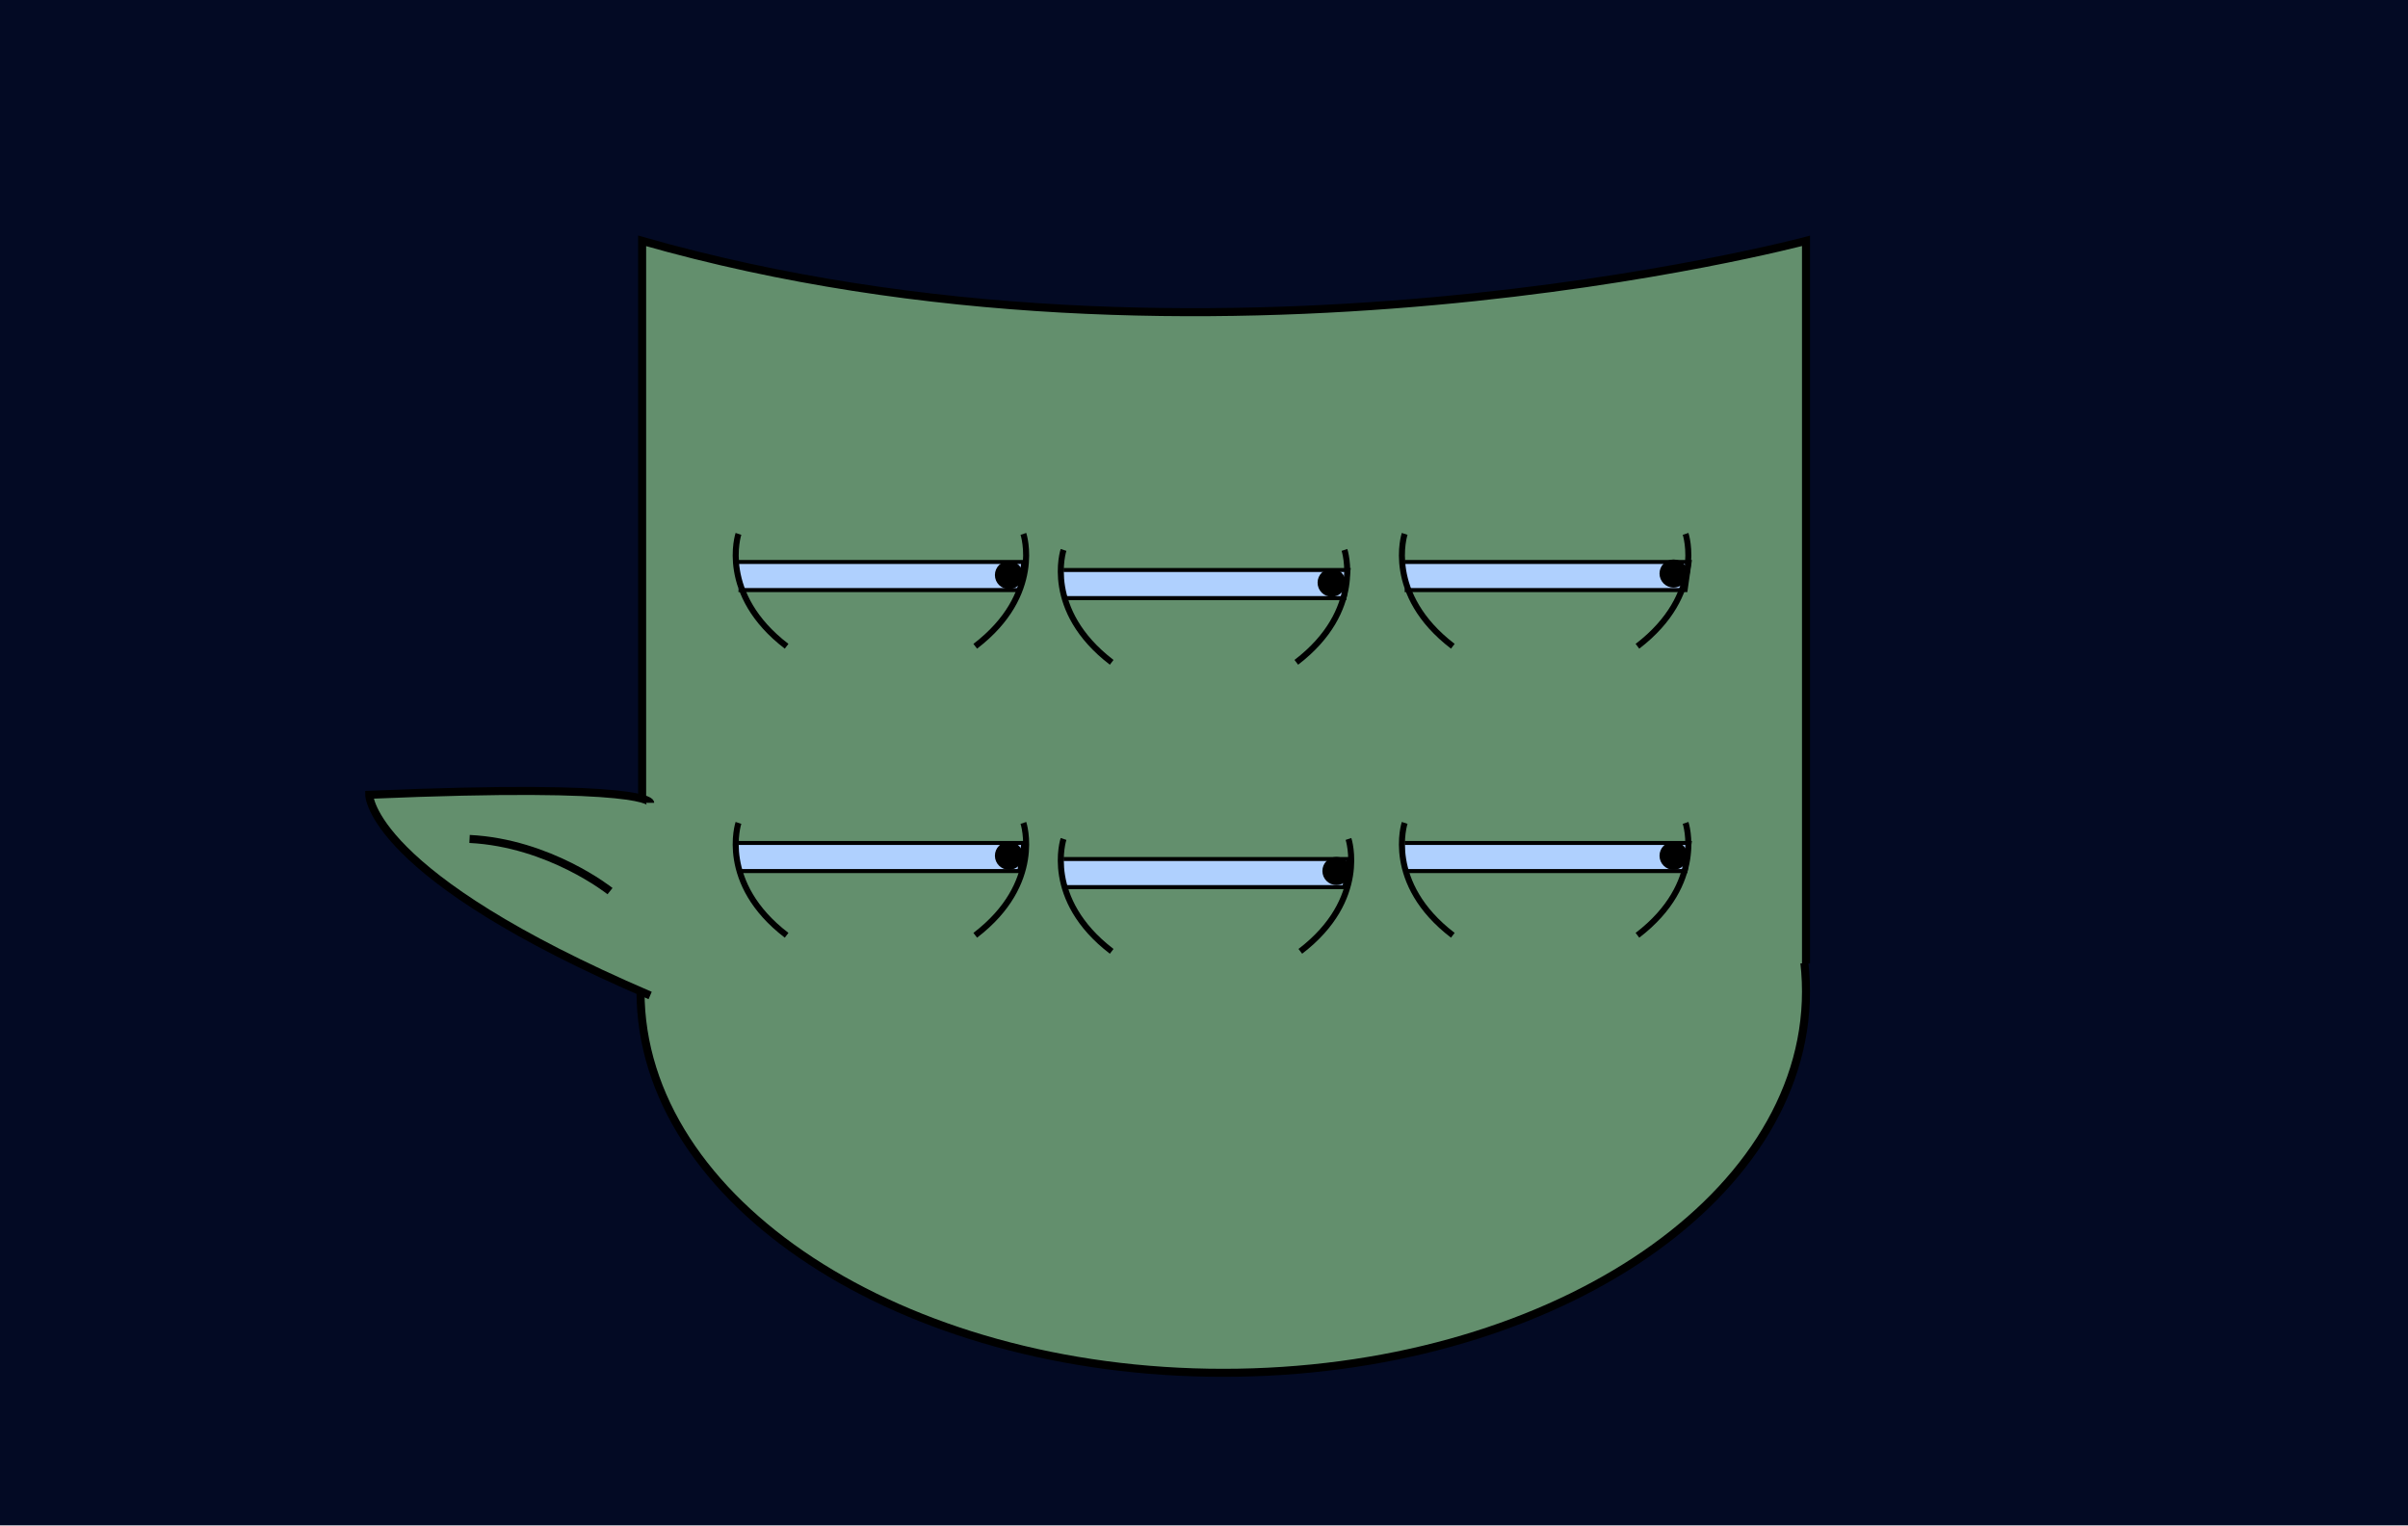
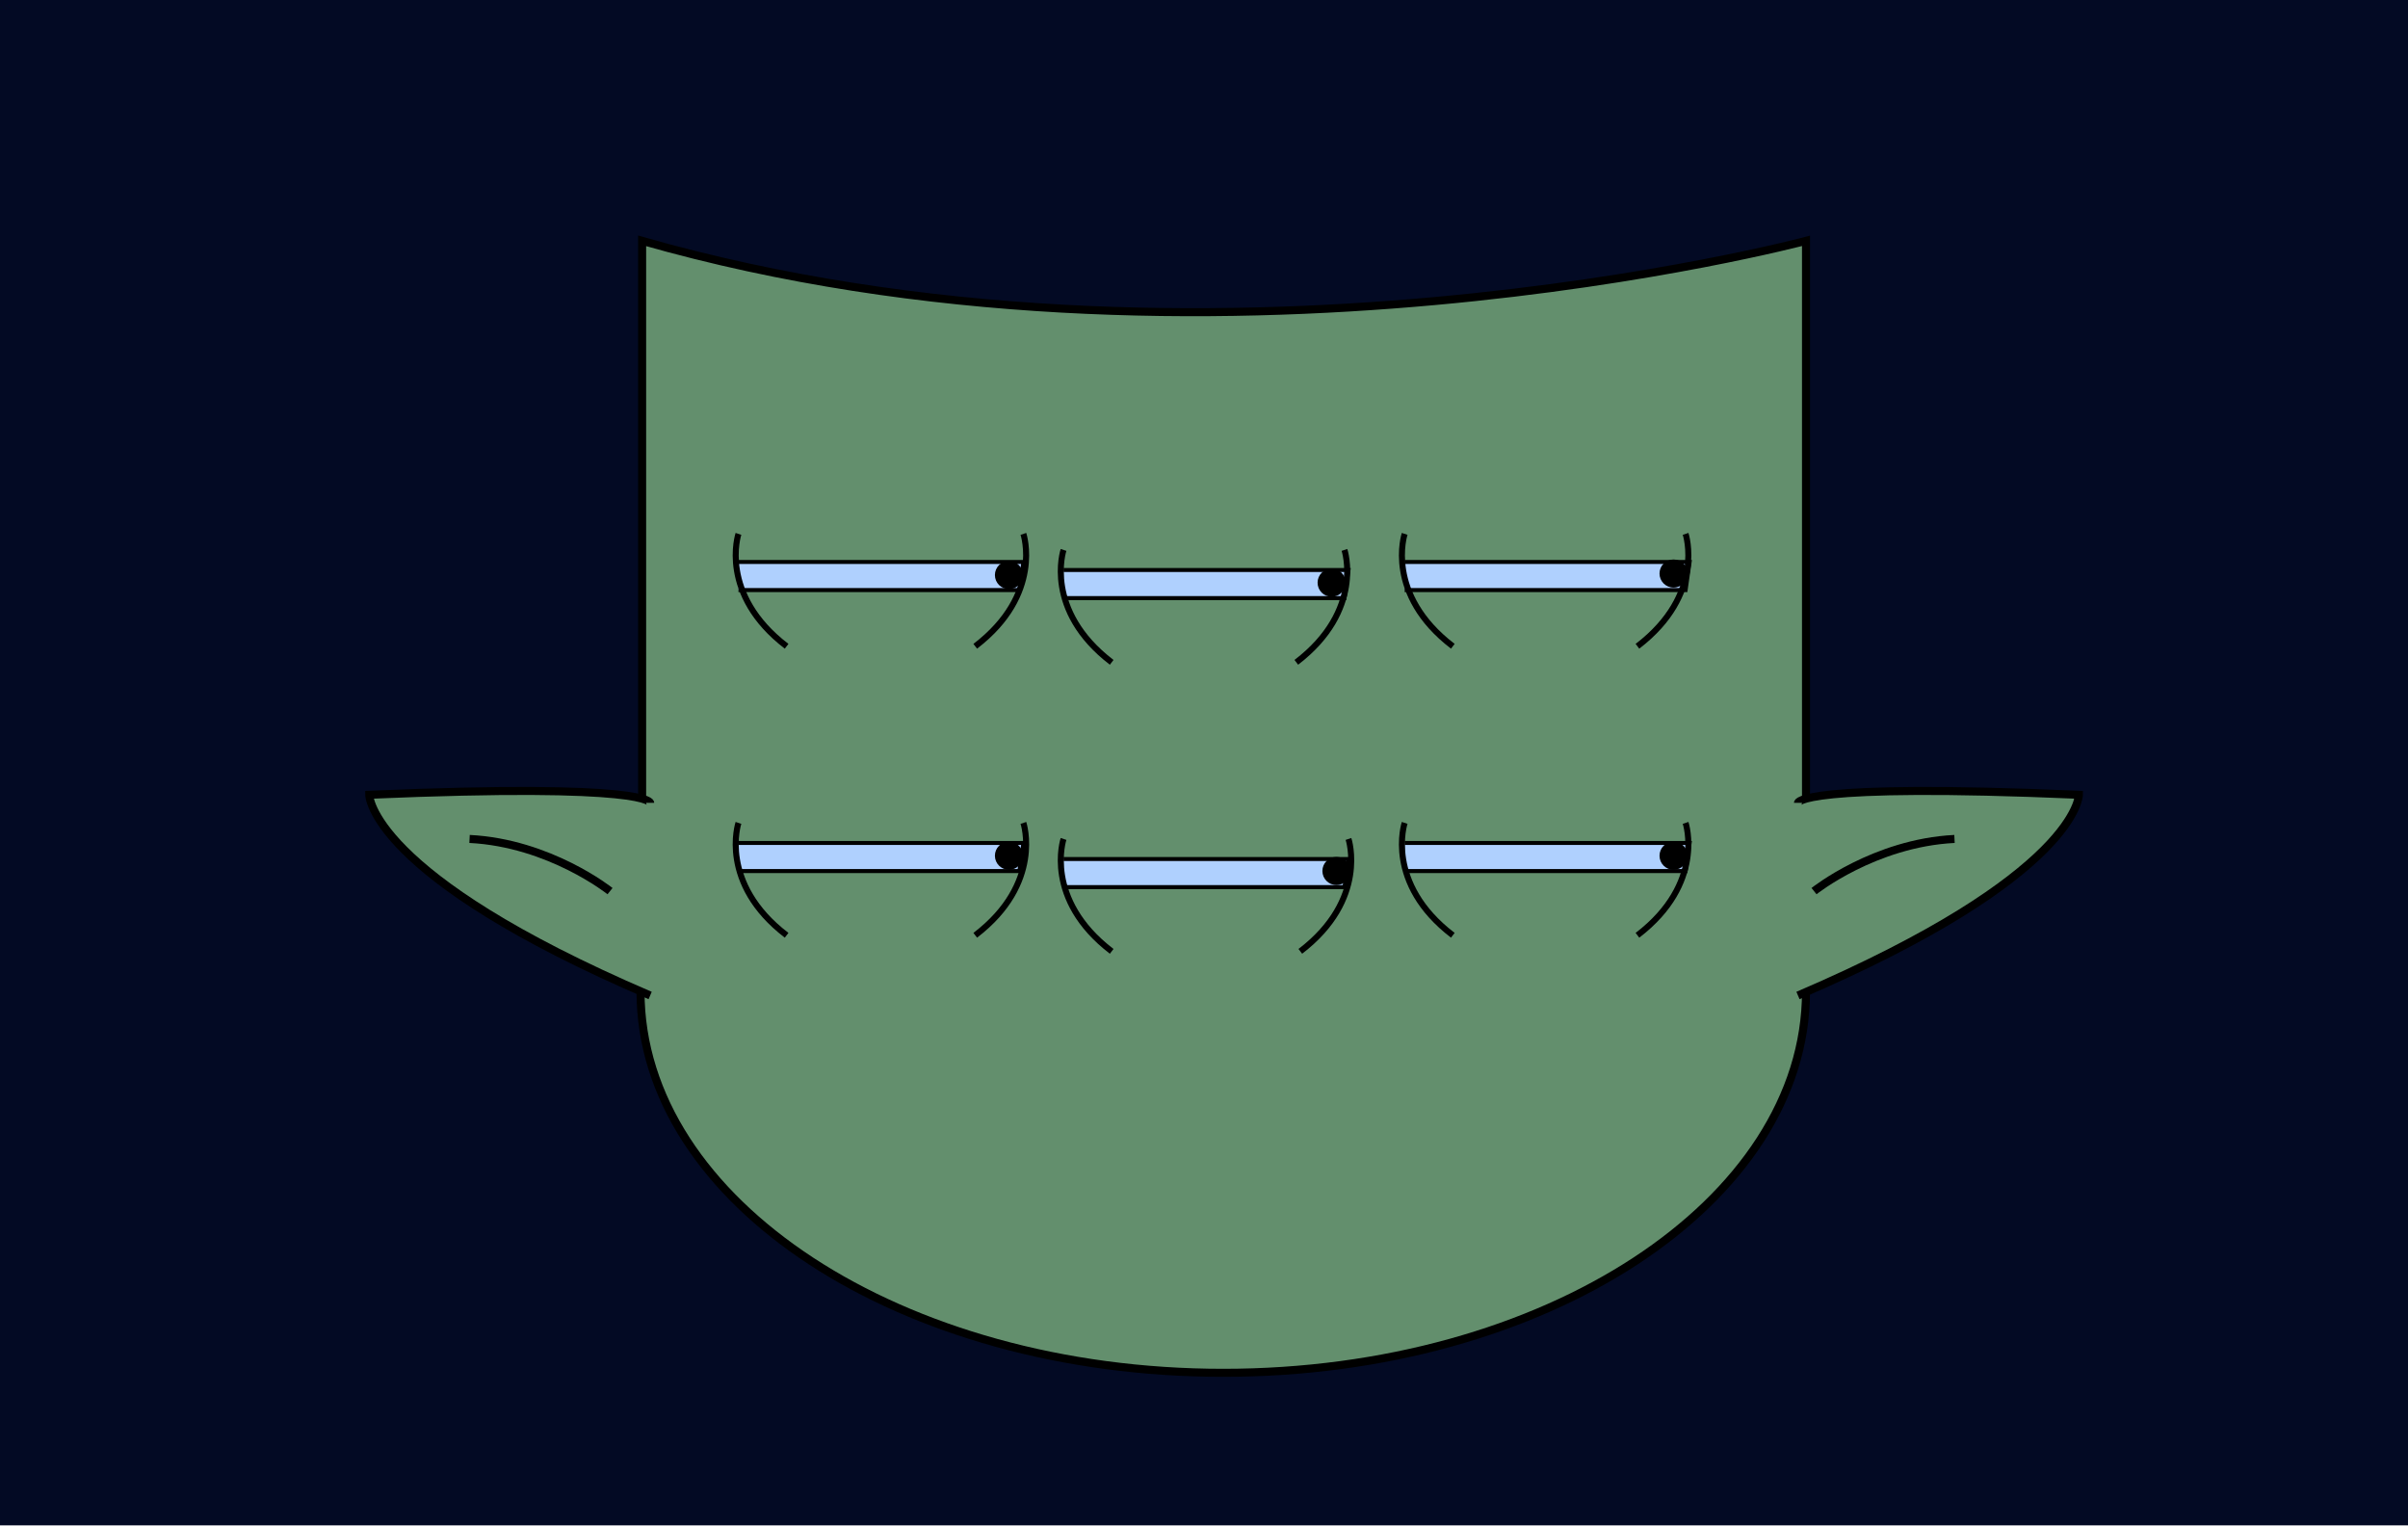
<svg xmlns="http://www.w3.org/2000/svg" height="400" viewBox="0 0 600 380" preserveAspectRatio="xMinYMin meet">
  <rect width="100%" height="100%" fill="#030a24" />
  <g>
    <ellipse rx="24.2%" ry="25%" cx="50.8%" cy="65%" fill="#638F6D" stroke="black" stroke-width="2" />
    <path d="M 450 240       c 0 0, 0 0, 0 -180       c 0 0, -150 40, -290 0       c 0 0 , 0 0, 0 180       " stroke="black" stroke-width="2" fill="#638F6D" />
  </g>
  <g>
    <path d="M 184 140       c 0 0, 0 0, 71 0       c 0 0, 0 0, -1 7       c 0 0, 0 0, -70 0       x        " stroke="black" fill="#AFD0FE" />
    <path d="M 255 133       c 0 0, 5 15, -12 28        " stroke="black" stroke-width="1.5" fill="none" />
    <path d="M 184 133       c 0 0, -5 15, 12 28        " stroke="black" stroke-width="1.5" fill="none" />
    <circle r="3.5" cx="41.9%" cy="37.7%" fill="black" />
  </g>
  <g>
    <path d="M 184 210        c 0 0, 0 0, 71 0        c 0 0, 0 0, -1 7        c 0 0, 0 0, -70 0        x         " stroke="black" fill="#AFD0FE" />
    <path d="M 255 205        c 0 0, 5 15, -12 28         " stroke="black" stroke-width="1.5" fill="none" />
    <path d="M 184 205        c 0 0, -5 15, 12 28         " stroke="black" stroke-width="1.5" fill="none" />
    <circle r="3.5" cx="41.9%" cy="56.1%" fill="black" />
  </g>
  <g>
    <path d="M 265 142       c 0 0, 0 0, 71 0       c 0 0, 0 0, -1 7       c 0 0, 0 0, -70 0       x        " stroke="black" fill="#AFD0FE" />
    <path d="M 335 137       c 0 0, 5 15, -12 28        " stroke="black" stroke-width="1.5" fill="none" />
    <path d="M 265 137       c 0 0, -5 15, 12 28        " stroke="black" stroke-width="1.5" fill="none" />
    <circle r="3.5" cx="55.3%" cy="38.2%" fill="black" />
  </g>
  <g>
    <path d="M 265 214        c 0 0, 0 0, 71 0        c 0 0, 0 0, -1 7        c 0 0, 0 0, -70 0        x         " stroke="black" fill="#AFD0FE" />
    <path d="M 336 209        c 0 0, 5 15, -12 28         " stroke="black" stroke-width="1.5" fill="none" />
    <path d="M 265 209        c 0 0, -5 15, 12 28         " stroke="black" stroke-width="1.5" fill="none" />
    <circle r="3.5" cx="55.5%" cy="57.1%" fill="black" />
  </g>
  <g>
    <path d="M 350 140       c 0 0, 0 0, 71 0       c 0 0, 0 0, -1 7       c 0 0, 0 0, -70 0       x        " stroke="black" fill="#AFD0FE" />
    <path d="M 420 133       c 0 0, 5 15, -12 28        " stroke="black" stroke-width="1.5" fill="none" />
    <path d="M 350 133       c 0 0, -5 15, 12 28        " stroke="black" stroke-width="1.5" fill="none" />
    <circle r="3.5" cx="69.5%" cy="37.6%" fill="black" />
  </g>
  <g>
    <path d="M 350 210        c 0 0, 0 0, 71 0        c 0 0, 0 0, -1 7        c 0 0, 0 0, -70 0        x         " stroke="black" fill="#AFD0FE" />
    <path d="M 420 205        c 0 0, 5 15, -12 28         " stroke="black" stroke-width="1.5" fill="none" />
    <path d="M 350 205        c 0 0, -5 15, 12 28         " stroke="black" stroke-width="1.5" fill="none" />
    <circle r="3.5" cx="69.5%" cy="56.1%" fill="black" />
  </g>
  <path d="M 162 200      c 0 0, 0 -5, -70 -2      c 0 0, 0 20, 70 50      " stroke="black" stroke-width="2" fill="#638F6D" />
  <path d="M 152 222      c 0 0, -15 -12, -35 -13      " stroke="black" stroke-width="2" fill="none" />
+   <path d="M 448 200      c 0 0, 0 -5, 70 -2      c 0 0, 0 20, -70 50      " stroke="black" stroke-width="2" fill="#638F6D" />
+   <path d="M 452 222      c 0 0, 15 -12, 35 -13      " stroke="black" stroke-width="2" fill="none" />
</svg>
